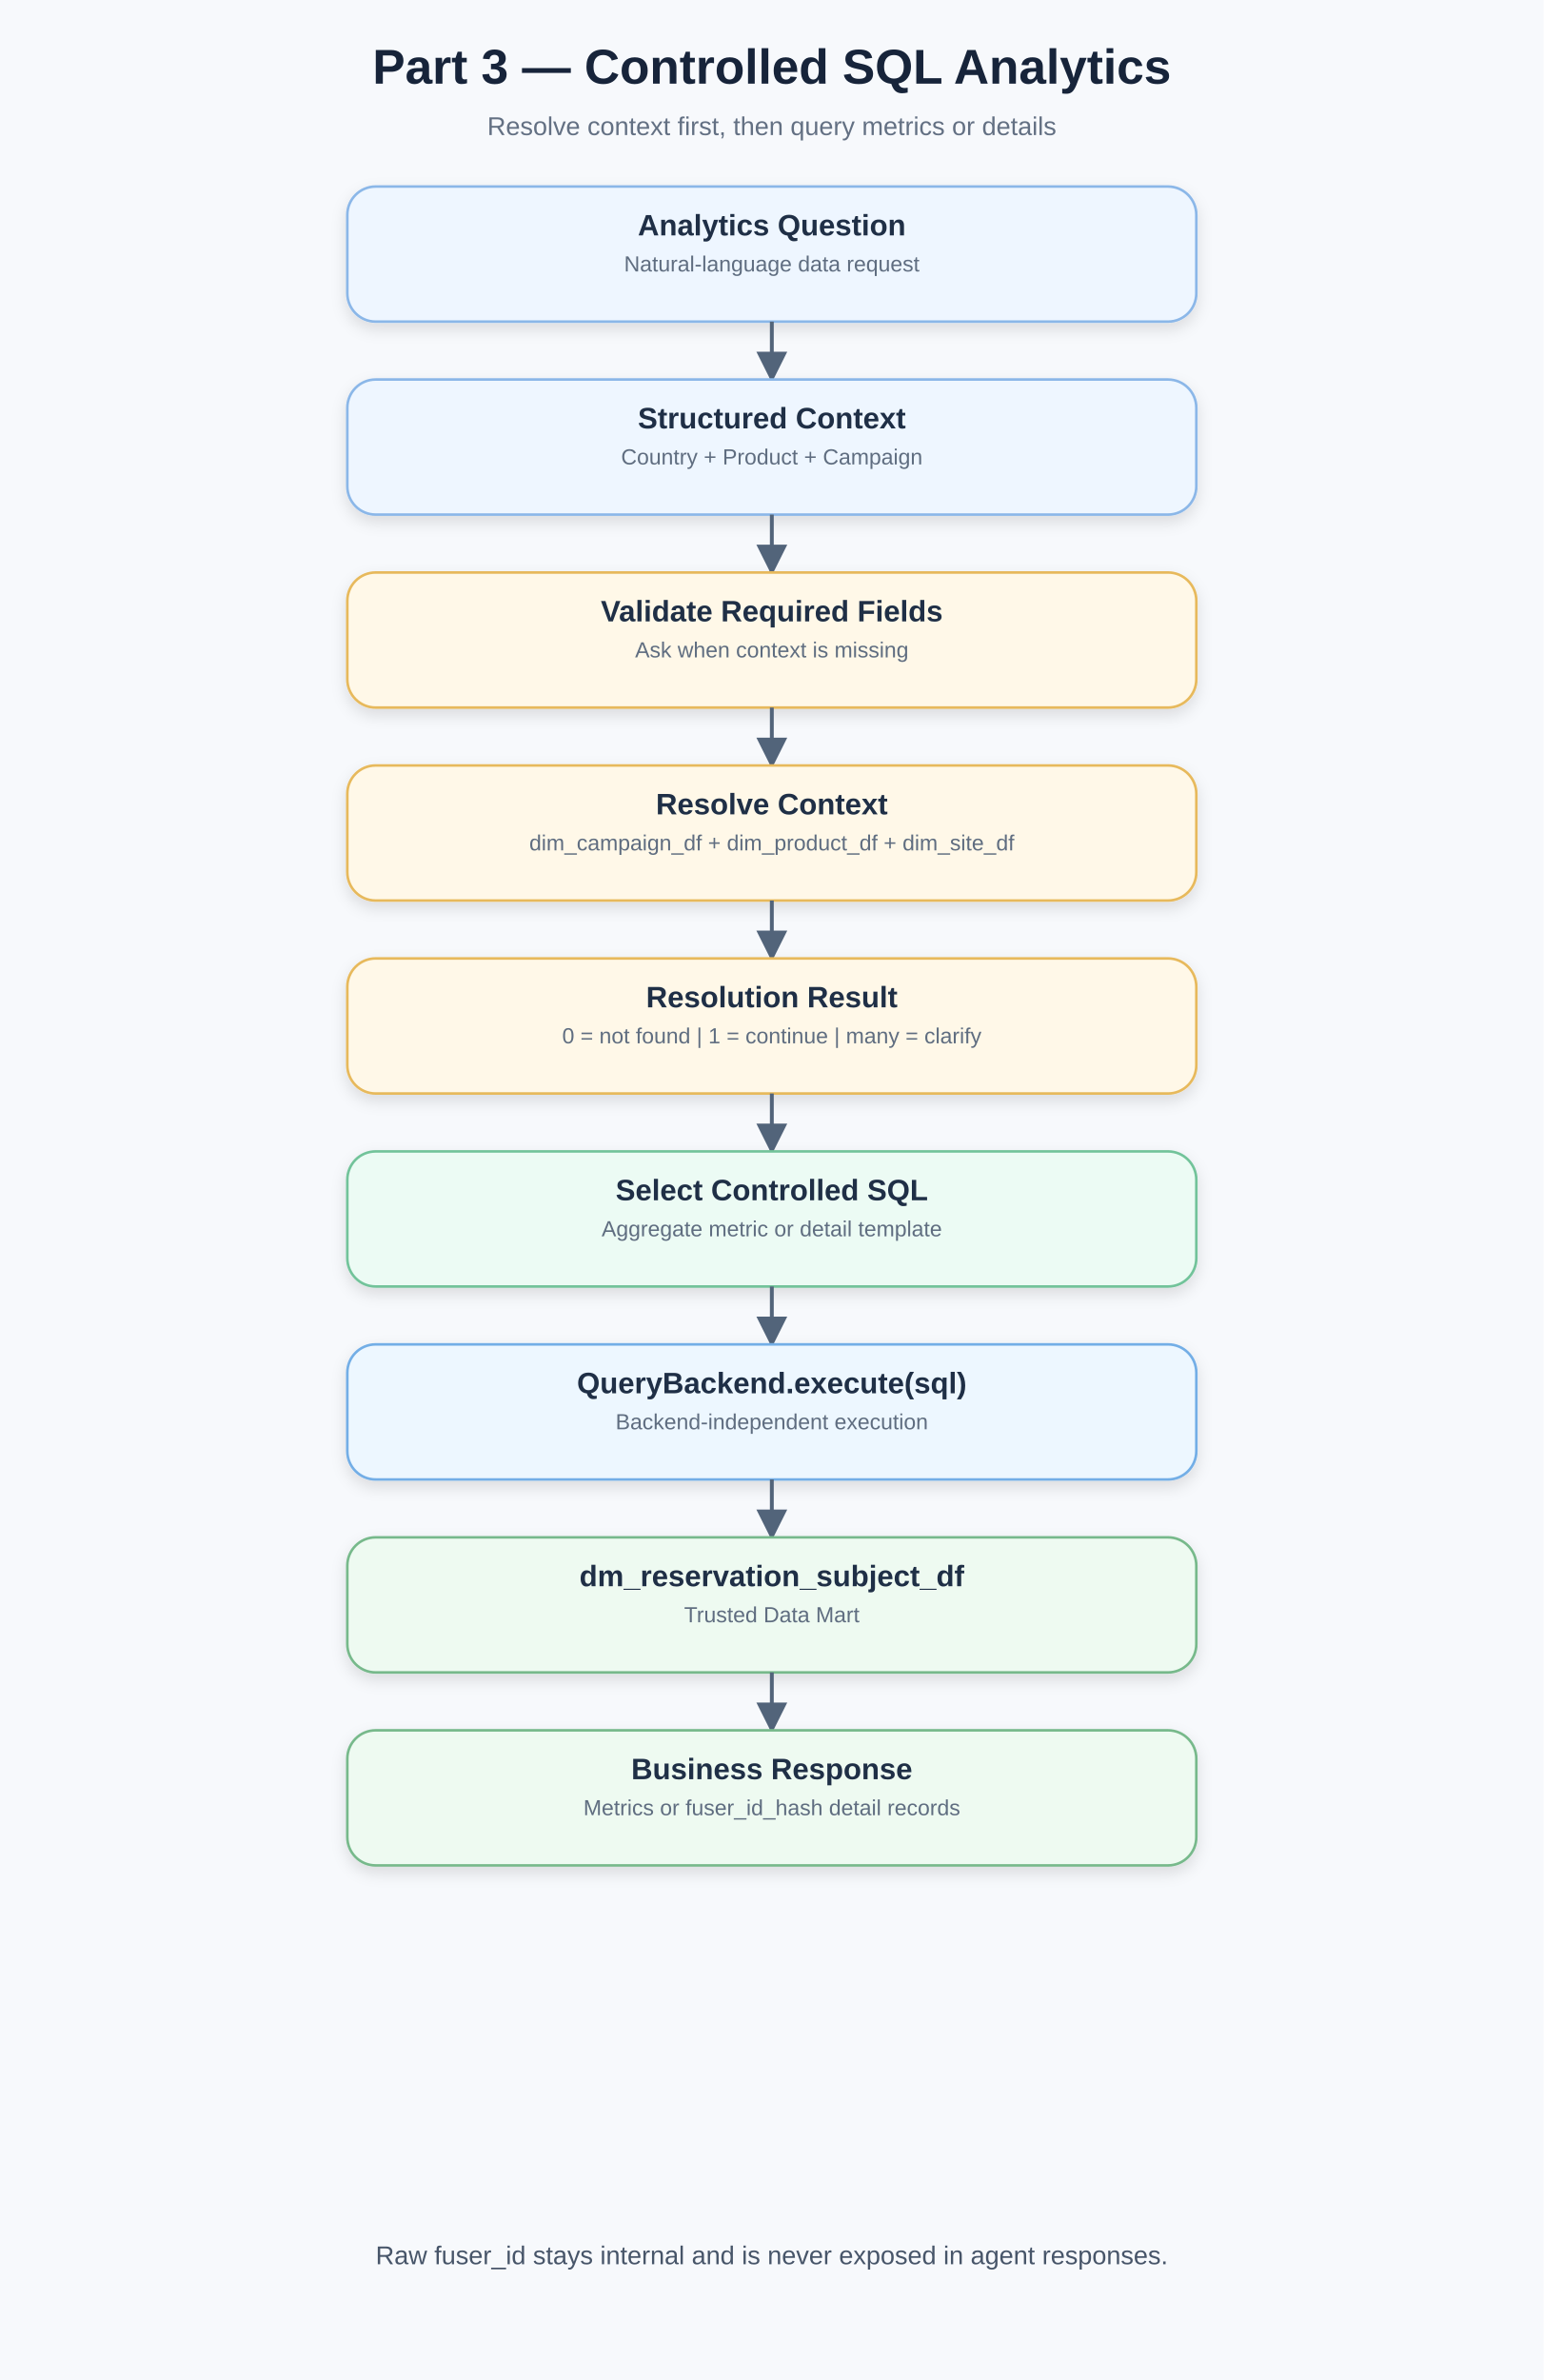
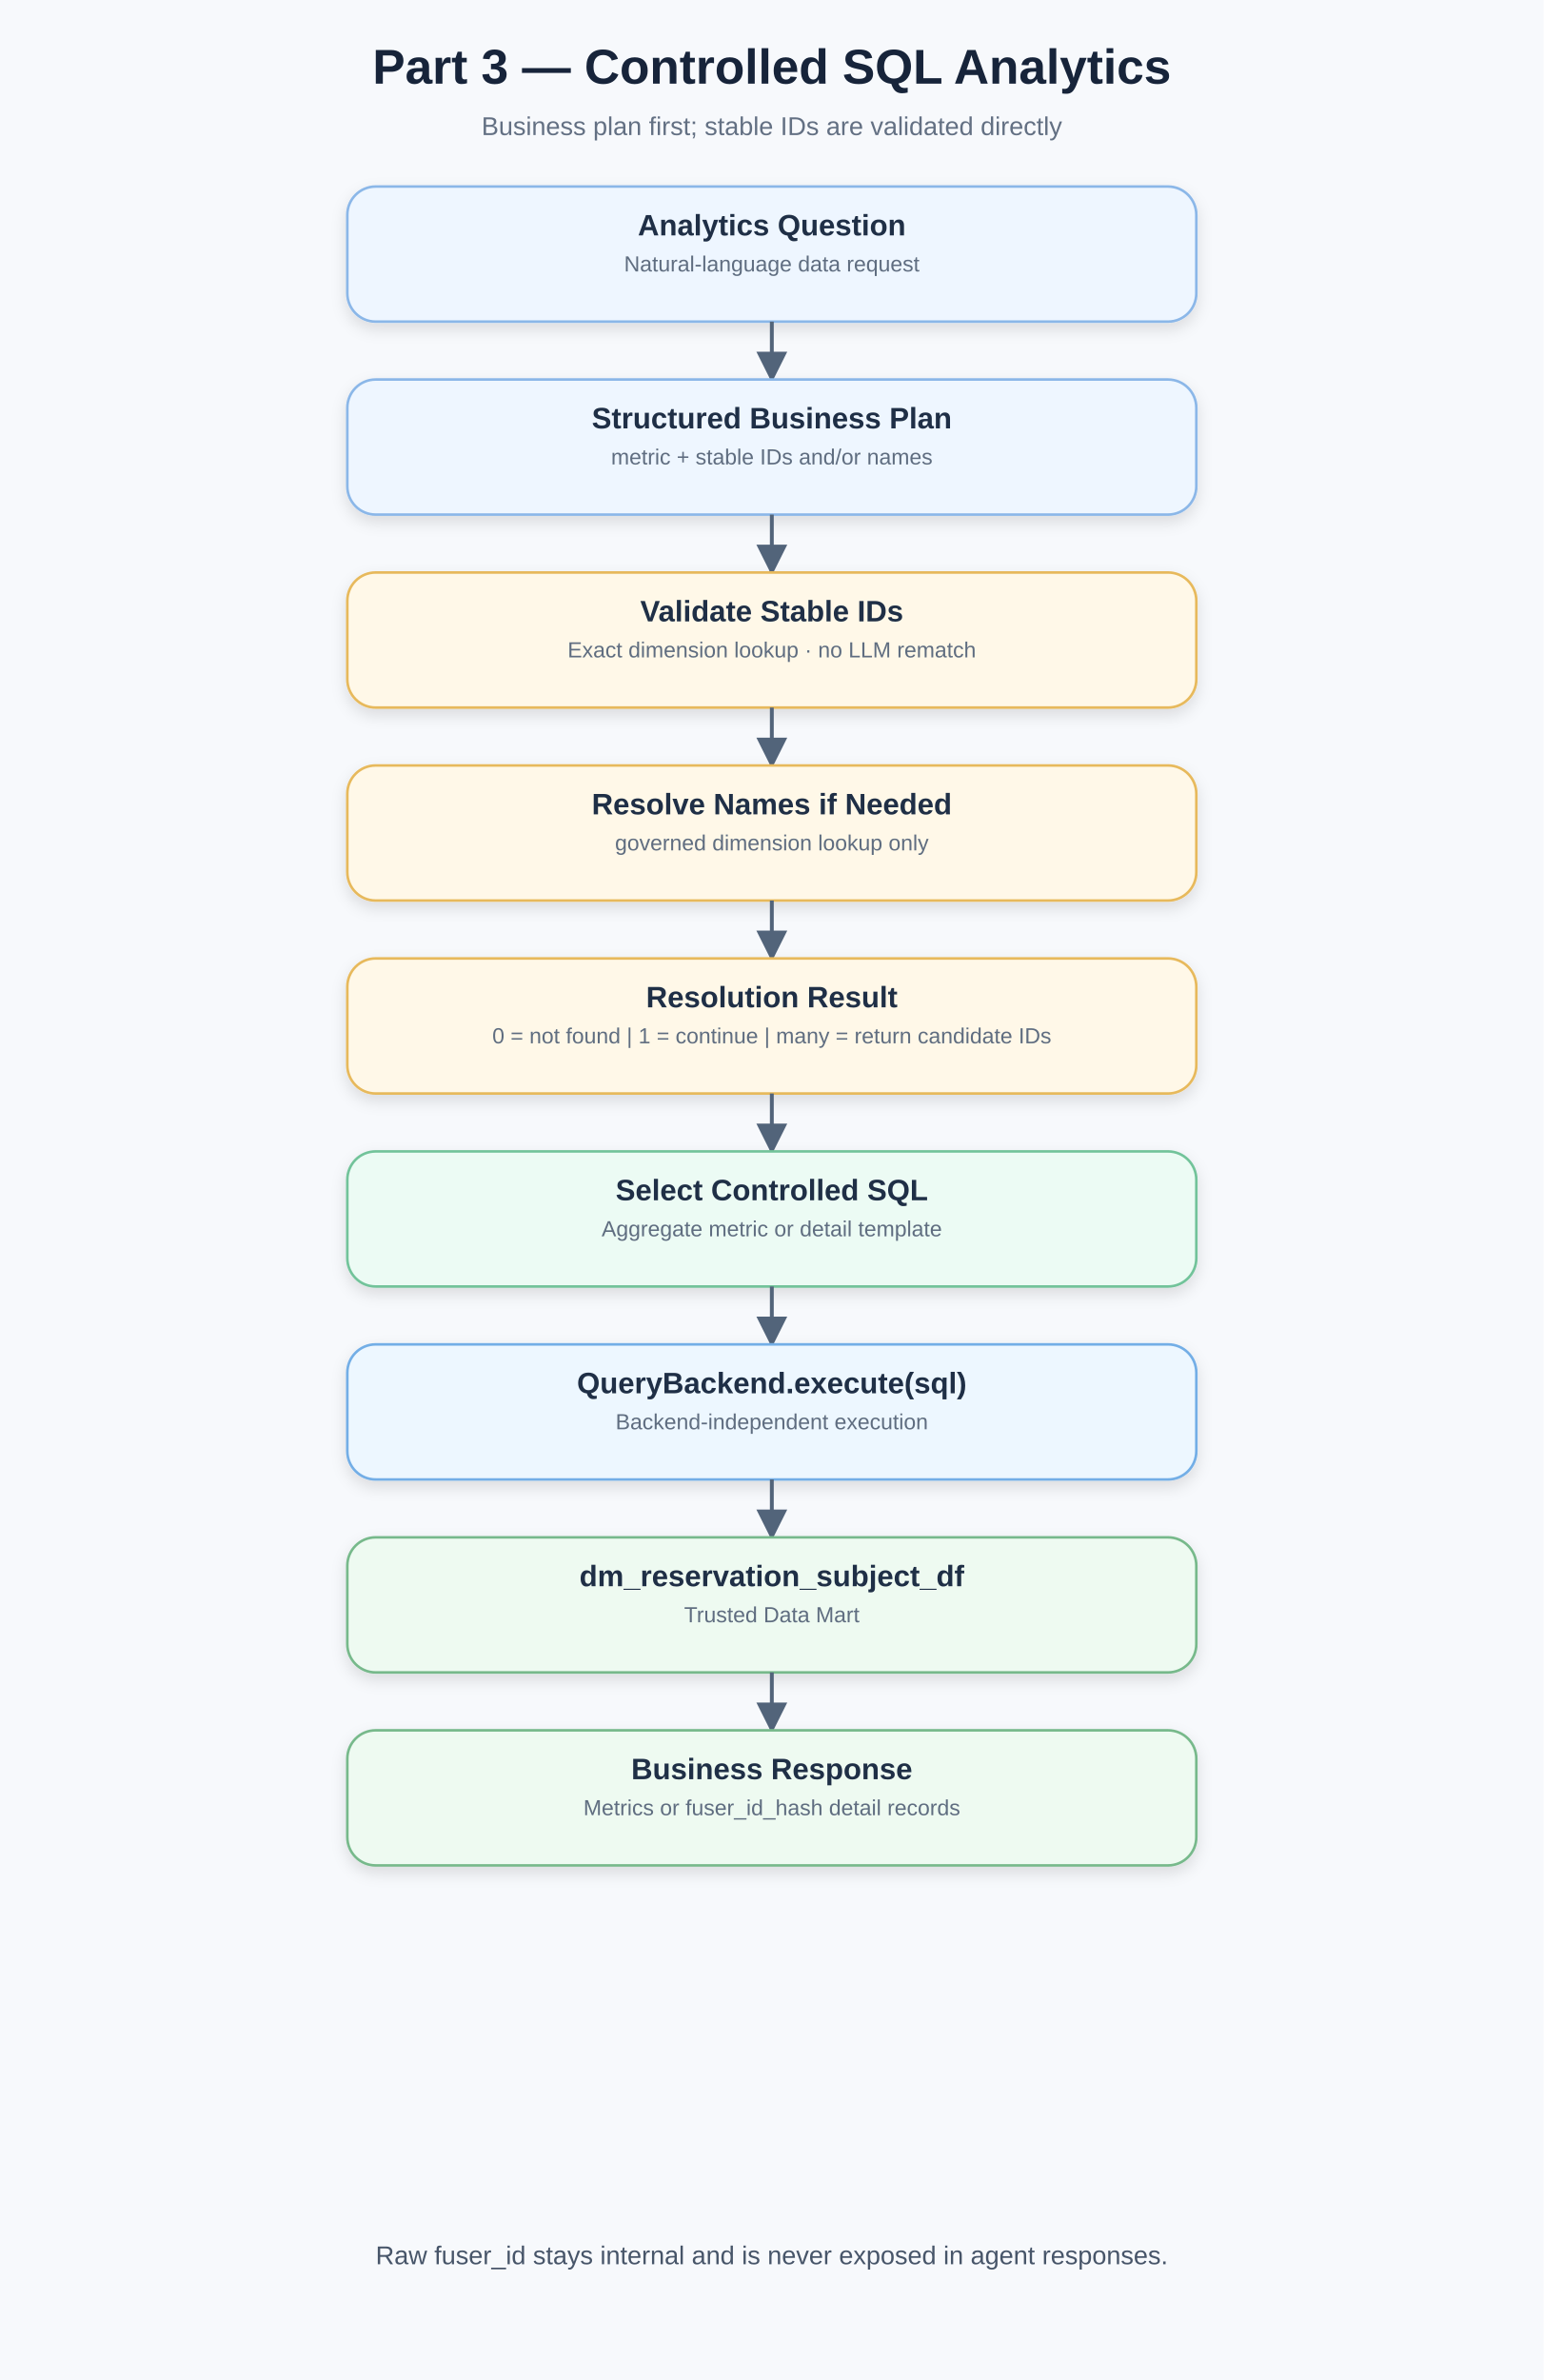
<svg xmlns="http://www.w3.org/2000/svg" width="1200" height="1850" viewBox="0 0 1200 1850">
  <defs>
    <filter id="shadow" x="-20%" y="-20%" width="140%" height="140%">
      <feDropShadow dx="0" dy="5" stdDeviation="6" flood-opacity="0.12" />
    </filter>
    <marker id="arrow" viewBox="0 0 10 10" refX="9" refY="5" markerWidth="8" markerHeight="8" orient="auto-start-reverse">
      <path d="M 0 0 L 10 5 L 0 10 z" fill="#52647a" />
    </marker>
  </defs>
  <rect width="1200" height="1850" fill="#f7f9fc" />
  <text x="600" y="65" text-anchor="middle" font-family="Arial" font-size="38" font-weight="700" fill="#17243a">Part 3 — Controlled SQL Analytics</text>
-   <text x="600" y="105" text-anchor="middle" font-family="Arial" font-size="20" fill="#637083">Resolve context first, then query metrics or details</text>
+   <text x="600" y="105" text-anchor="middle" font-family="Arial" font-size="20" fill="#637083">Business plan first; stable IDs are validated directly</text>
  <rect x="270" y="145" width="660" height="105" rx="22" fill="#eef6ff" stroke="#8bb7e8" stroke-width="2" filter="url(#shadow)" />
  <text x="600.0" y="183" text-anchor="middle" font-family="Arial" font-size="23" font-weight="700" fill="#1f2f46">Analytics Question</text>
  <text x="600.0" y="211" text-anchor="middle" font-family="Arial" font-size="17" fill="#5f6d80">Natural-language data request</text>
  <line x1="600" y1="250" x2="600" y2="295" stroke="#52647a" stroke-width="3" marker-end="url(#arrow)" />
  <rect x="270" y="295" width="660" height="105" rx="22" fill="#eef6ff" stroke="#8bb7e8" stroke-width="2" filter="url(#shadow)" />
-   <text x="600.0" y="333" text-anchor="middle" font-family="Arial" font-size="23" font-weight="700" fill="#1f2f46">Structured Context</text>
-   <text x="600.0" y="361" text-anchor="middle" font-family="Arial" font-size="17" fill="#5f6d80">Country + Product + Campaign</text>
+   <text x="600.0" y="333" text-anchor="middle" font-family="Arial" font-size="23" font-weight="700" fill="#1f2f46">Structured Business Plan</text>
+   <text x="600.0" y="361" text-anchor="middle" font-family="Arial" font-size="17" fill="#5f6d80">metric + stable IDs and/or names</text>
  <line x1="600" y1="400" x2="600" y2="445" stroke="#52647a" stroke-width="3" marker-end="url(#arrow)" />
  <rect x="270" y="445" width="660" height="105" rx="22" fill="#fff8e8" stroke="#e7b95b" stroke-width="2" filter="url(#shadow)" />
-   <text x="600.0" y="483" text-anchor="middle" font-family="Arial" font-size="23" font-weight="700" fill="#1f2f46">Validate Required Fields</text>
-   <text x="600.0" y="511" text-anchor="middle" font-family="Arial" font-size="17" fill="#5f6d80">Ask when context is missing</text>
+   <text x="600.0" y="483" text-anchor="middle" font-family="Arial" font-size="23" font-weight="700" fill="#1f2f46">Validate Stable IDs</text>
+   <text x="600.0" y="511" text-anchor="middle" font-family="Arial" font-size="17" fill="#5f6d80">Exact dimension lookup · no LLM rematch</text>
  <line x1="600" y1="550" x2="600" y2="595" stroke="#52647a" stroke-width="3" marker-end="url(#arrow)" />
  <rect x="270" y="595" width="660" height="105" rx="22" fill="#fff8e8" stroke="#e7b95b" stroke-width="2" filter="url(#shadow)" />
-   <text x="600.0" y="633" text-anchor="middle" font-family="Arial" font-size="23" font-weight="700" fill="#1f2f46">Resolve Context</text>
-   <text x="600.0" y="661" text-anchor="middle" font-family="Arial" font-size="17" fill="#5f6d80">dim_campaign_df + dim_product_df + dim_site_df</text>
+   <text x="600.0" y="633" text-anchor="middle" font-family="Arial" font-size="23" font-weight="700" fill="#1f2f46">Resolve Names if Needed</text>
+   <text x="600.0" y="661" text-anchor="middle" font-family="Arial" font-size="17" fill="#5f6d80">governed dimension lookup only</text>
  <line x1="600" y1="700" x2="600" y2="745" stroke="#52647a" stroke-width="3" marker-end="url(#arrow)" />
  <rect x="270" y="745" width="660" height="105" rx="22" fill="#fff8e8" stroke="#e7b95b" stroke-width="2" filter="url(#shadow)" />
  <text x="600.0" y="783" text-anchor="middle" font-family="Arial" font-size="23" font-weight="700" fill="#1f2f46">Resolution Result</text>
-   <text x="600.0" y="811" text-anchor="middle" font-family="Arial" font-size="17" fill="#5f6d80">0 = not found   |   1 = continue   |   many = clarify</text>
+   <text x="600.0" y="811" text-anchor="middle" font-family="Arial" font-size="17" fill="#5f6d80">0 = not found   |   1 = continue   |   many = return candidate IDs</text>
  <line x1="600" y1="850" x2="600" y2="895" stroke="#52647a" stroke-width="3" marker-end="url(#arrow)" />
  <rect x="270" y="895" width="660" height="105" rx="22" fill="#ecfbf4" stroke="#72c39a" stroke-width="2" filter="url(#shadow)" />
  <text x="600.0" y="933" text-anchor="middle" font-family="Arial" font-size="23" font-weight="700" fill="#1f2f46">Select Controlled SQL</text>
  <text x="600.0" y="961" text-anchor="middle" font-family="Arial" font-size="17" fill="#5f6d80">Aggregate metric or detail template</text>
  <line x1="600" y1="1000" x2="600" y2="1045" stroke="#52647a" stroke-width="3" marker-end="url(#arrow)" />
  <rect x="270" y="1045" width="660" height="105" rx="22" fill="#edf7ff" stroke="#73aee6" stroke-width="2" filter="url(#shadow)" />
  <text x="600.0" y="1083" text-anchor="middle" font-family="Arial" font-size="23" font-weight="700" fill="#1f2f46">QueryBackend.execute(sql)</text>
  <text x="600.0" y="1111" text-anchor="middle" font-family="Arial" font-size="17" fill="#5f6d80">Backend-independent execution</text>
  <line x1="600" y1="1150" x2="600" y2="1195" stroke="#52647a" stroke-width="3" marker-end="url(#arrow)" />
  <rect x="270" y="1195" width="660" height="105" rx="22" fill="#eefaf1" stroke="#77b98b" stroke-width="2" filter="url(#shadow)" />
  <text x="600.0" y="1233" text-anchor="middle" font-family="Arial" font-size="23" font-weight="700" fill="#1f2f46">dm_reservation_subject_df</text>
  <text x="600.0" y="1261" text-anchor="middle" font-family="Arial" font-size="17" fill="#5f6d80">Trusted Data Mart</text>
  <line x1="600" y1="1300" x2="600" y2="1345" stroke="#52647a" stroke-width="3" marker-end="url(#arrow)" />
  <rect x="270" y="1345" width="660" height="105" rx="22" fill="#eefaf1" stroke="#77b98b" stroke-width="2" filter="url(#shadow)" />
  <text x="600.0" y="1383" text-anchor="middle" font-family="Arial" font-size="23" font-weight="700" fill="#1f2f46">Business Response</text>
  <text x="600.0" y="1411" text-anchor="middle" font-family="Arial" font-size="17" fill="#5f6d80">Metrics or fuser_id_hash detail records</text>
  <text x="600" y="1760" text-anchor="middle" font-family="Arial" font-size="20" fill="#475569">Raw fuser_id stays internal and is never exposed in agent responses.</text>
</svg>
